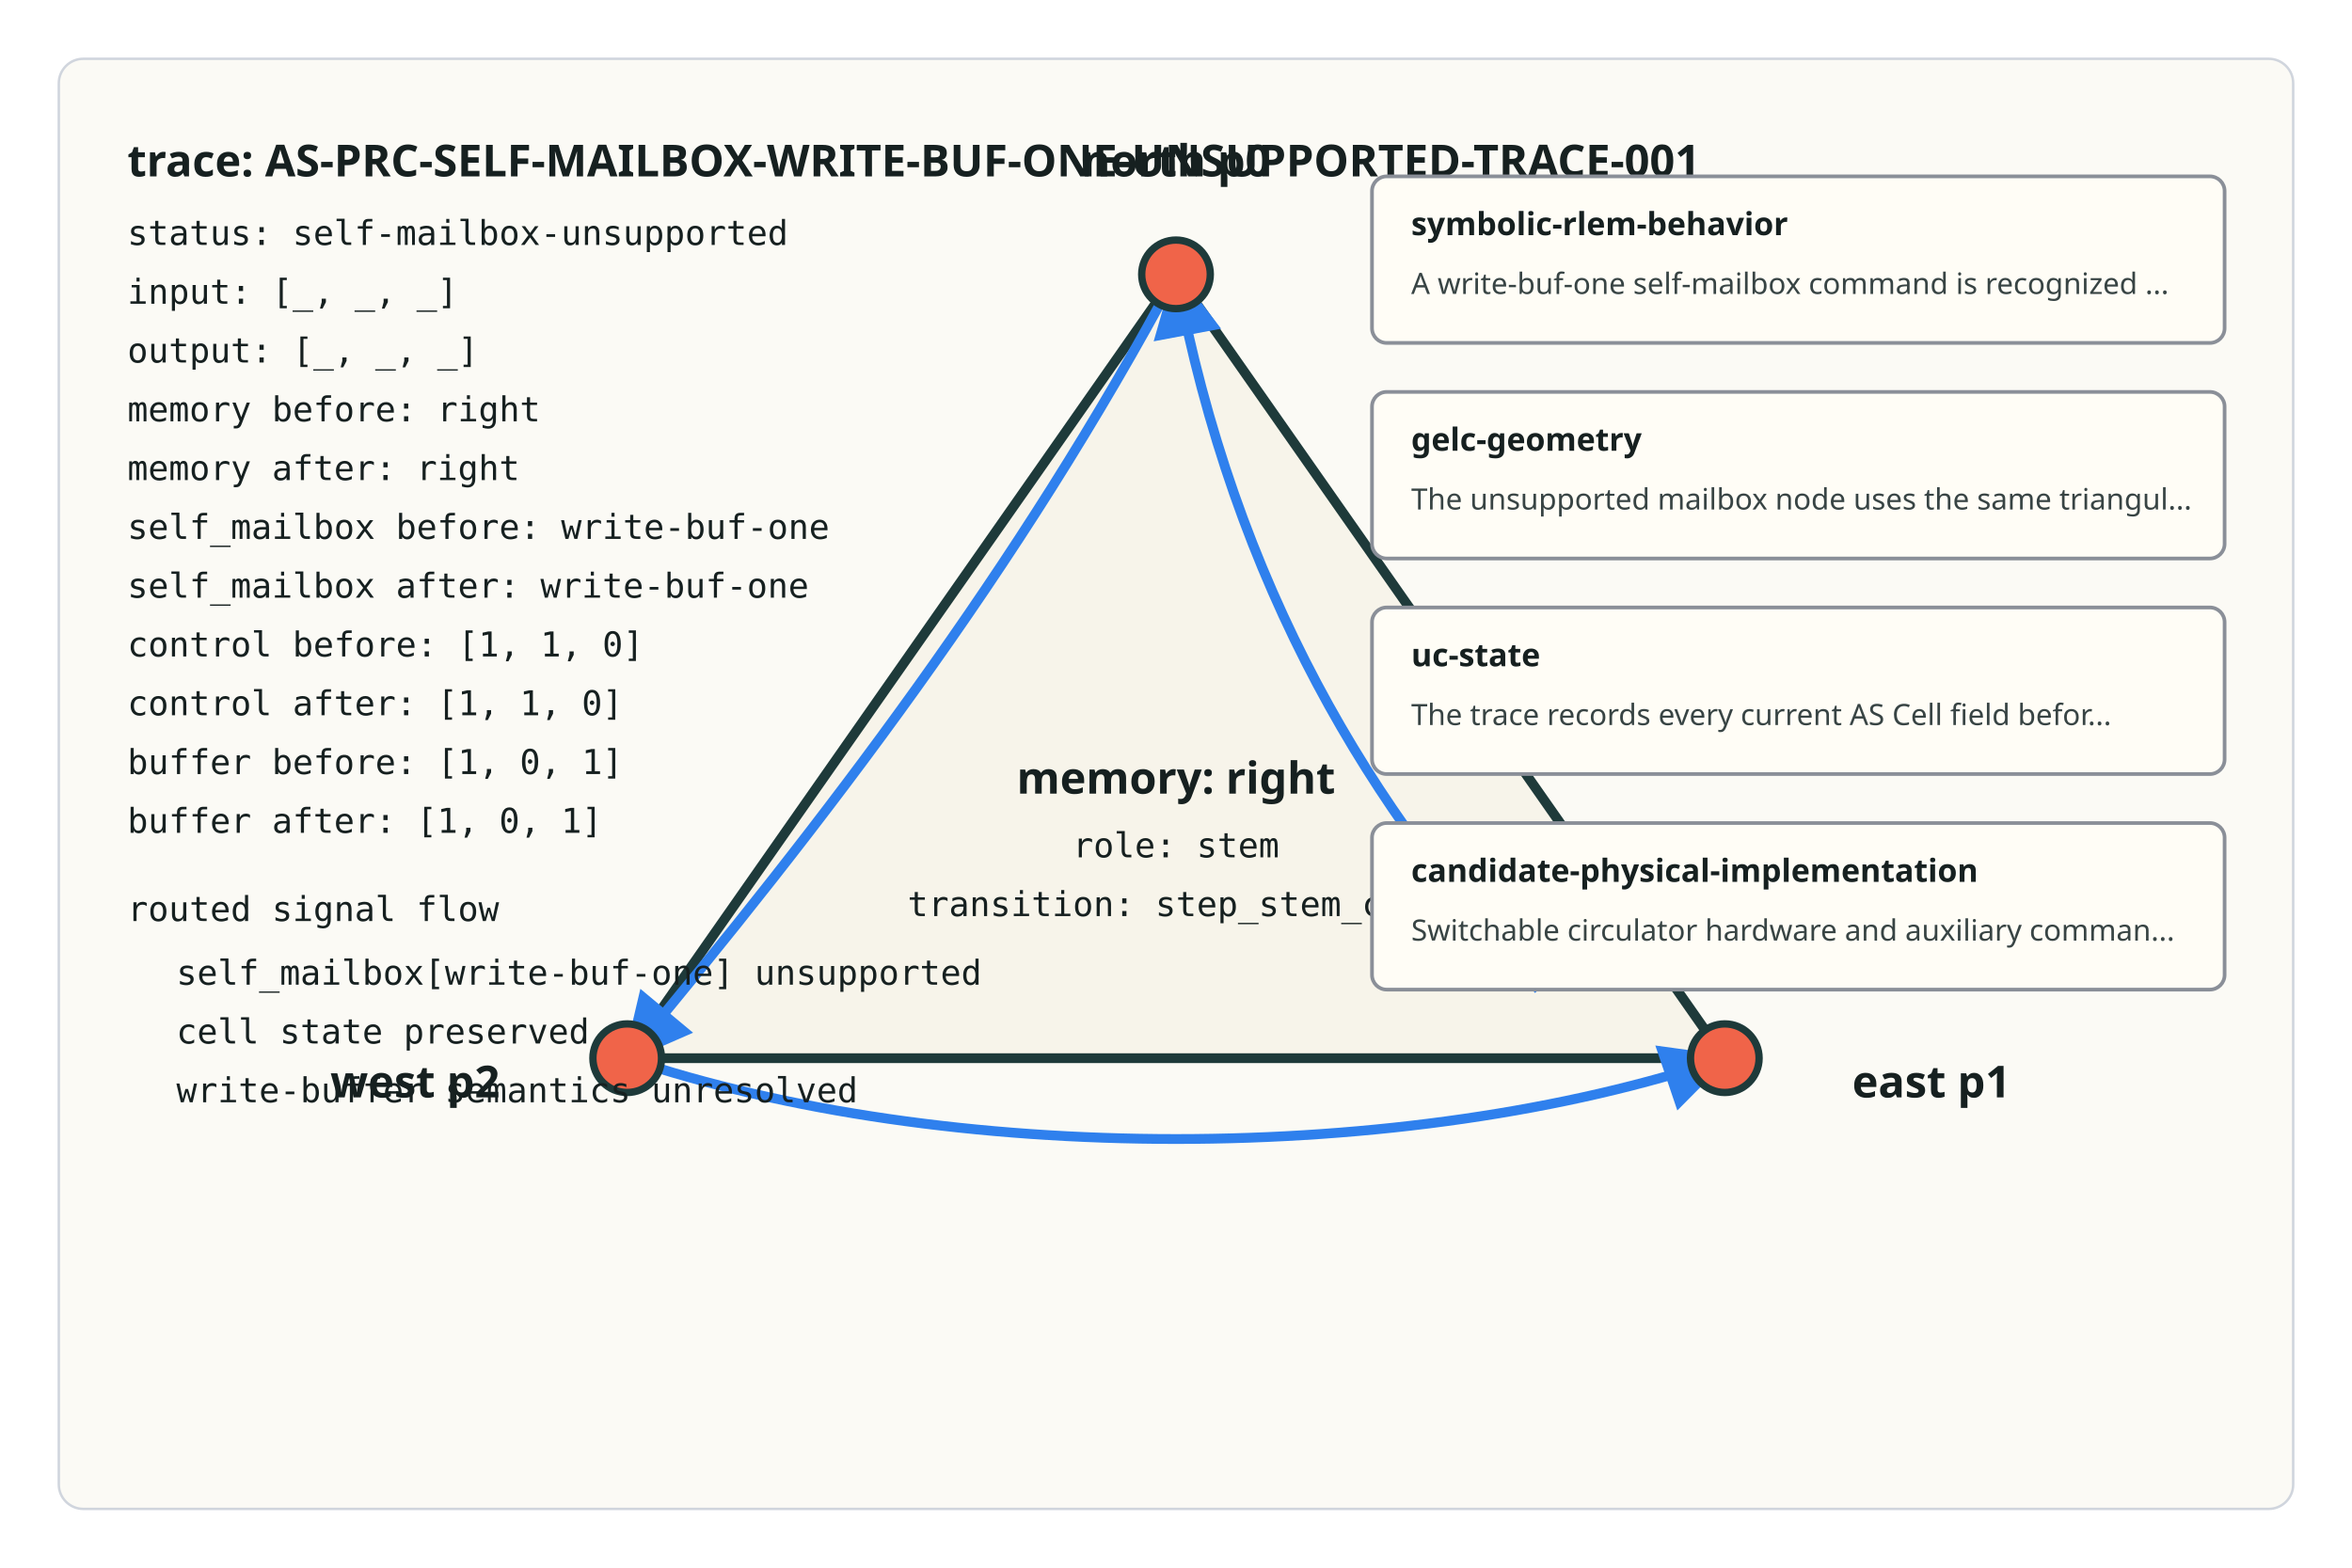
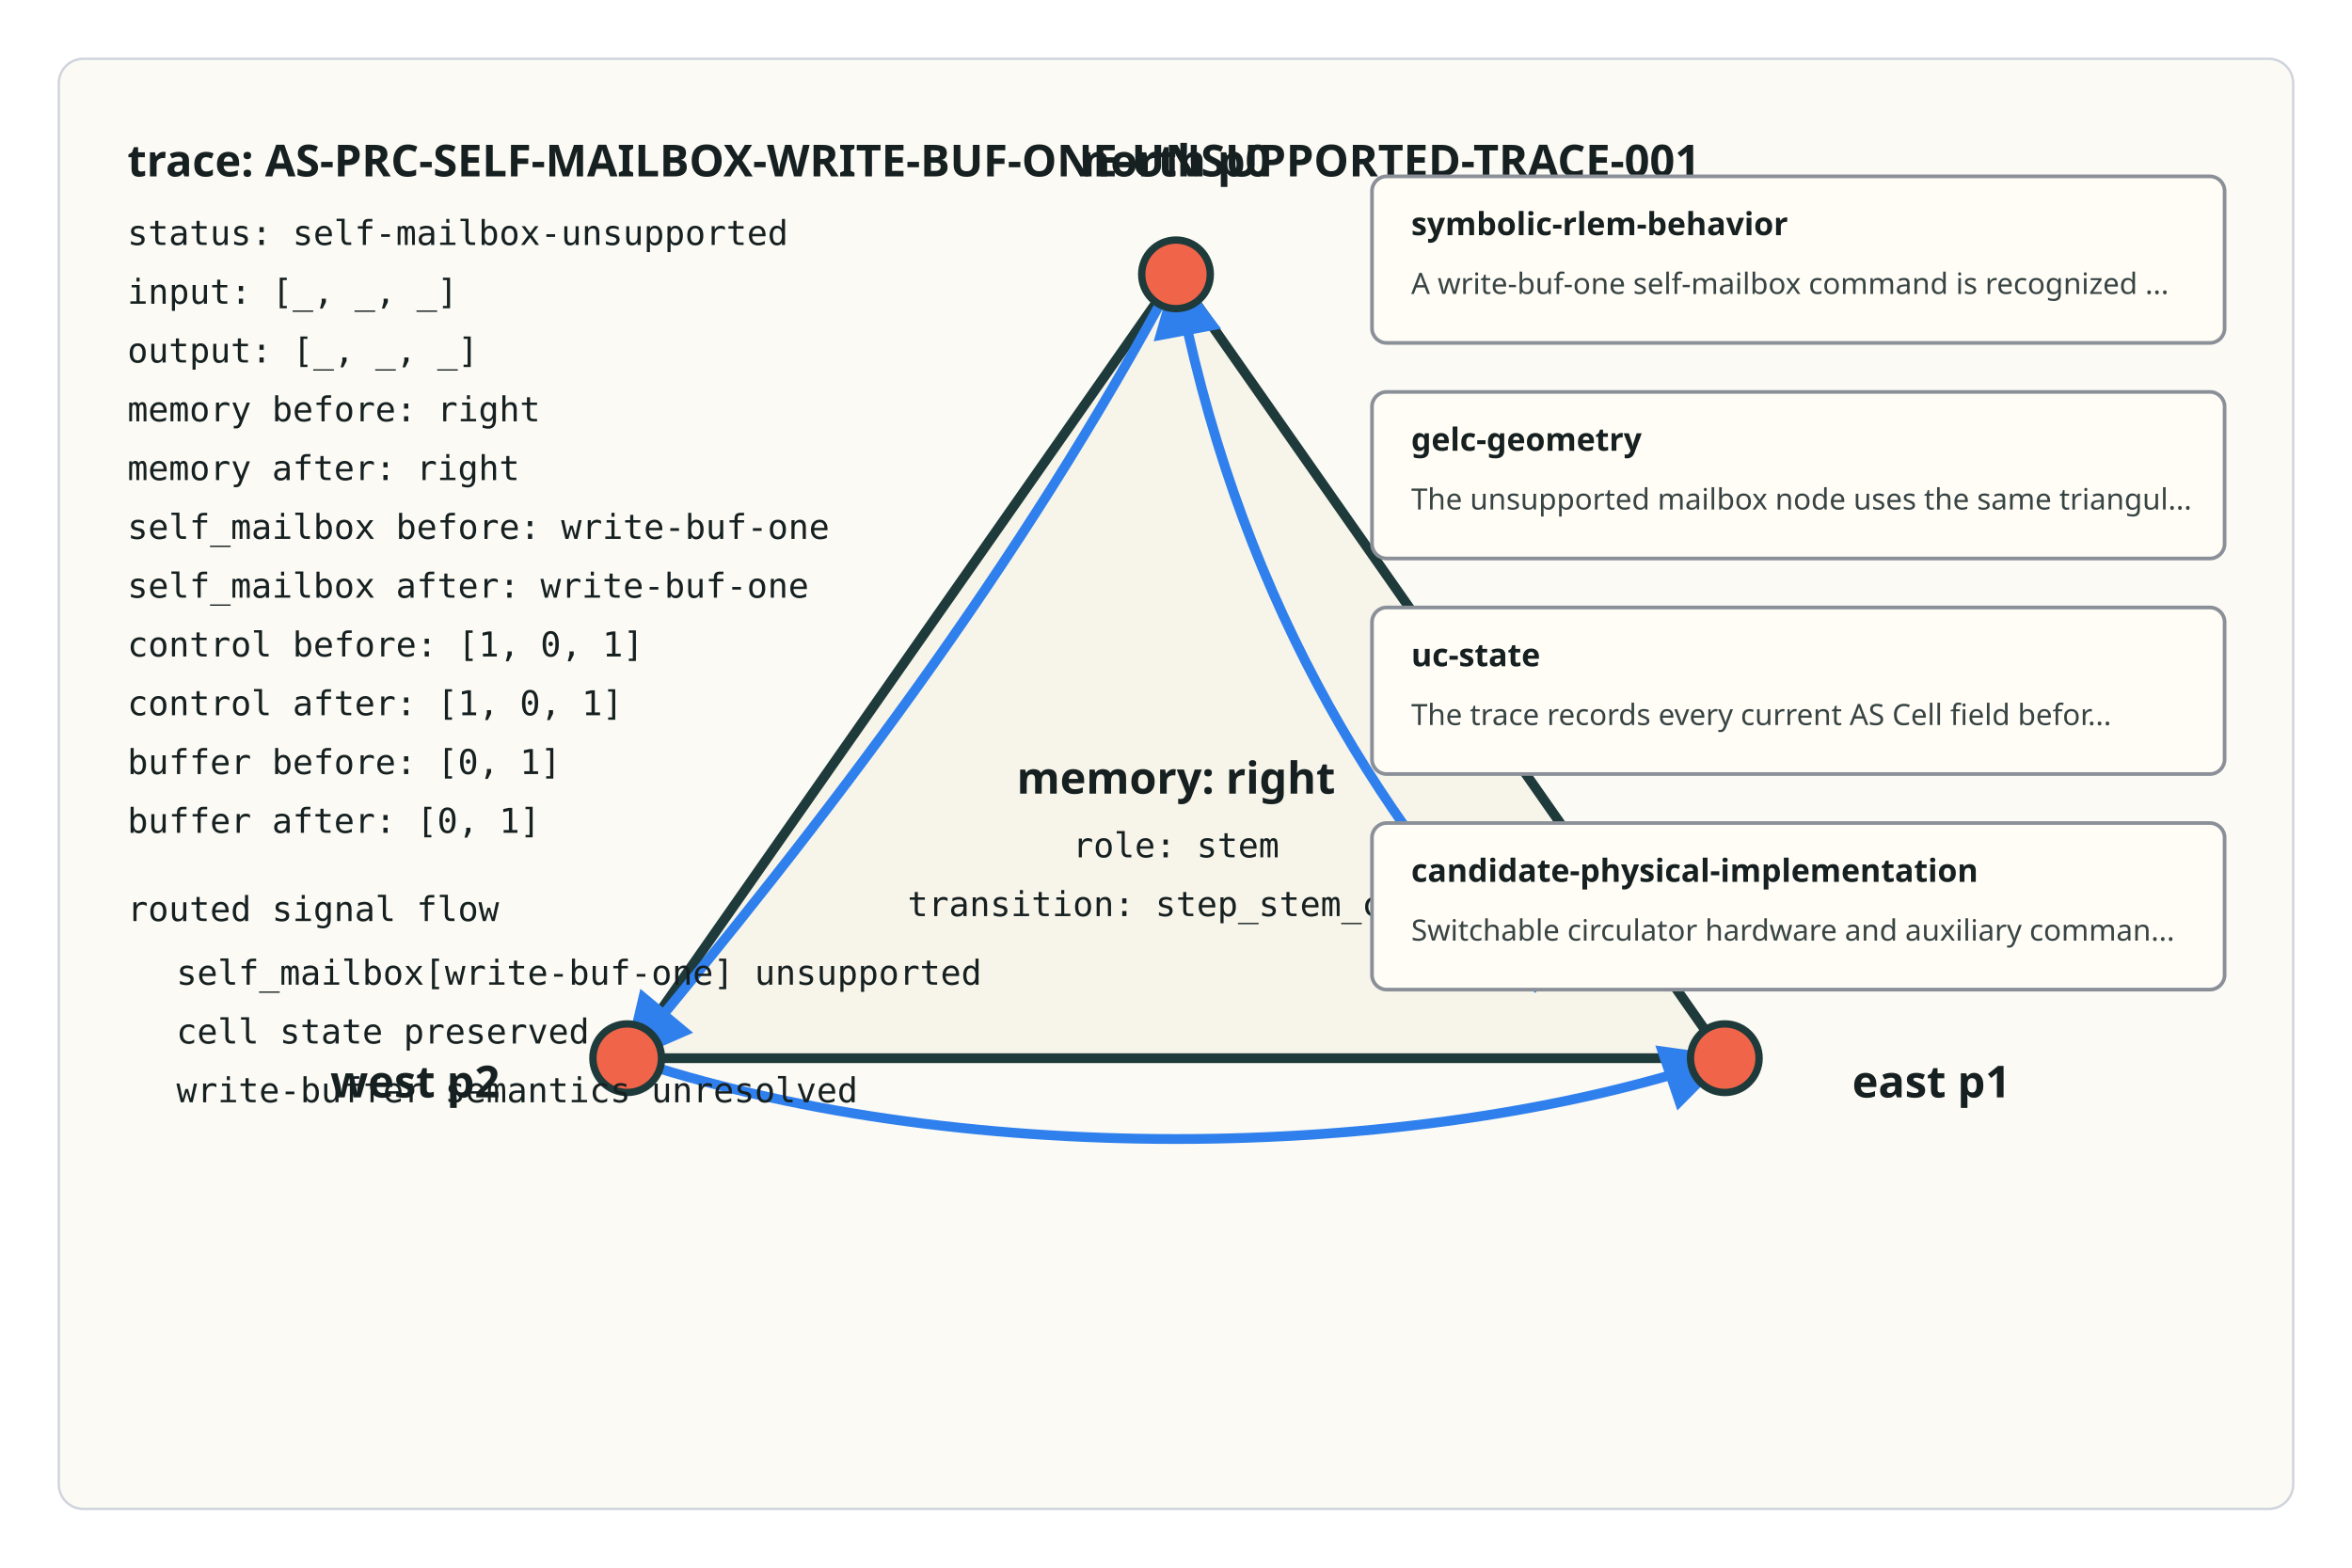
<svg xmlns="http://www.w3.org/2000/svg" width="960" height="640" viewBox="0 0 960 640" role="img" aria-labelledby="title desc" data-artifact-id="self-mailbox-unsupported-schematic-and-uc-transition-trace" data-trace-id="AS-PRC-SELF-MAILBOX-WRITE-BUF-ONE-UNSUPPORTED-TRACE-001">
  <style>
    .node { fill: #f7f4ea; stroke: #1e3a3a; stroke-width: 4; }
    .port-dot { fill: #f06449; stroke: #1e3a3a; stroke-width: 3; }
    .route { fill: none; stroke: #2f80ed; stroke-width: 4; marker-end: url(#arrow); }
    .label { fill: #162020; font: 700 18px sans-serif; }
    .small { fill: #162020; font: 14px monospace; }
    .layer { fill: #fffdf6; stroke: #8a8f98; stroke-width: 1.5; }
    .layer-title { fill: #162020; font: 700 13px sans-serif; }
    .layer-body { fill: #384444; font: 12px sans-serif; }
  </style>
  <defs>
    <marker id="arrow" viewBox="0 0 10 10" refX="9" refY="5" markerWidth="7" markerHeight="7" orient="auto-start-reverse">
      <path d="M 0 0 L 10 5 L 0 10 z" fill="#2f80ed" />
    </marker>
  </defs>
  <rect x="24" y="24" width="912" height="592" rx="10" fill="#fbfaf5" stroke="#d0d5dd" />
  <g class="schematic-node" data-node-id="AS-PRC-SELF-MAILBOX-UNSUPPORTED-TRIANGULAR-RLEM-001">
    <polygon class="node" points="480,112 704,432 256,432" />
    <path class="route" d="M 628 404 C 560 332 504 240 480 112" />
    <path class="route" d="M 480 112 C 416 232 336 336 256 432" />
    <path class="route" d="M 256 432 C 386 476 574 476 704 432" />
    <text class="label" x="480" y="324" text-anchor="middle">memory: right</text>
    <text class="small" x="480" y="350" text-anchor="middle">role: stem</text>
    <text class="small" x="480" y="374" text-anchor="middle">transition: step_stem_cell</text>
    <g class="port" data-port-id="p0" data-orientation="north" data-signal-index="0">
      <circle class="port-dot" cx="480" cy="112" r="14" />
      <text class="label" x="480" y="72" text-anchor="middle">north p0</text>
    </g>
    <g class="port" data-port-id="p1" data-orientation="east" data-signal-index="1">
      <circle class="port-dot" cx="704" cy="432" r="14" />
      <text class="label" x="756" y="448" text-anchor="start">east p1</text>
    </g>
    <g class="port" data-port-id="p2" data-orientation="west" data-signal-index="2">
      <circle class="port-dot" cx="256" cy="432" r="14" />
      <text class="label" x="204" y="448" text-anchor="end">west p2</text>
    </g>
  </g>
  <g class="trace-summary" data-trace-id="AS-PRC-SELF-MAILBOX-WRITE-BUF-ONE-UNSUPPORTED-TRACE-001">
    <text class="label" x="52" y="72">trace: AS-PRC-SELF-MAILBOX-WRITE-BUF-ONE-UNSUPPORTED-TRACE-001</text>
    <text class="small" x="52" y="100">status: self-mailbox-unsupported</text>
    <text class="small" x="52" y="124">input: [_, _, _]</text>
    <text class="small" x="52" y="148">output: [_, _, _]</text>
    <text class="small" x="52" y="172">memory before: right</text>
    <text class="small" x="52" y="196">memory after: right</text>
    <text class="small" x="52" y="220">self_mailbox before: write-buf-one</text>
    <text class="small" x="52" y="244">self_mailbox after: write-buf-one</text>
-     <text class="small" x="52" y="268">control before: [1, 1, 0]</text>
-     <text class="small" x="52" y="292">control after: [1, 1, 0]</text>
-     <text class="small" x="52" y="316">buffer before: [1, 0, 1]</text>
-     <text class="small" x="52" y="340">buffer after: [1, 0, 1]</text>
+     <text class="small" x="52" y="268">control before: [1, 0, 1]</text>
+     <text class="small" x="52" y="292">control after: [1, 0, 1]</text>
+     <text class="small" x="52" y="316">buffer before: [0, 1]</text>
+     <text class="small" x="52" y="340">buffer after: [0, 1]</text>
    <text class="small" x="52" y="376">routed signal flow</text>
    <text class="small" x="72" y="402">self_mailbox[write-buf-one] unsupported</text>
    <text class="small" x="72" y="426">cell state preserved</text>
    <text class="small" x="72" y="450">write-buffer semantics unresolved</text>
  </g>
  <g class="interpretive-layers">
    <g class="interpretive-layer" data-layer-id="symbolic-rlem-behavior">
      <rect class="layer" x="560" y="72" width="348" height="68" rx="6" />
      <text class="layer-title" x="576" y="96">symbolic-rlem-behavior</text>
      <text class="layer-body" x="576" y="120">A write-buf-one self-mailbox command is recognized ...</text>
    </g>
    <g class="interpretive-layer" data-layer-id="gelc-geometry">
      <rect class="layer" x="560" y="160" width="348" height="68" rx="6" />
      <text class="layer-title" x="576" y="184">gelc-geometry</text>
      <text class="layer-body" x="576" y="208">The unsupported mailbox node uses the same triangul...</text>
    </g>
    <g class="interpretive-layer" data-layer-id="uc-state">
      <rect class="layer" x="560" y="248" width="348" height="68" rx="6" />
      <text class="layer-title" x="576" y="272">uc-state</text>
      <text class="layer-body" x="576" y="296">The trace records every current AS Cell field befor...</text>
    </g>
    <g class="interpretive-layer" data-layer-id="candidate-physical-implementation">
      <rect class="layer" x="560" y="336" width="348" height="68" rx="6" />
      <text class="layer-title" x="576" y="360">candidate-physical-implementation</text>
      <text class="layer-body" x="576" y="384">Switchable circulator hardware and auxiliary comman...</text>
    </g>
  </g>
</svg>
